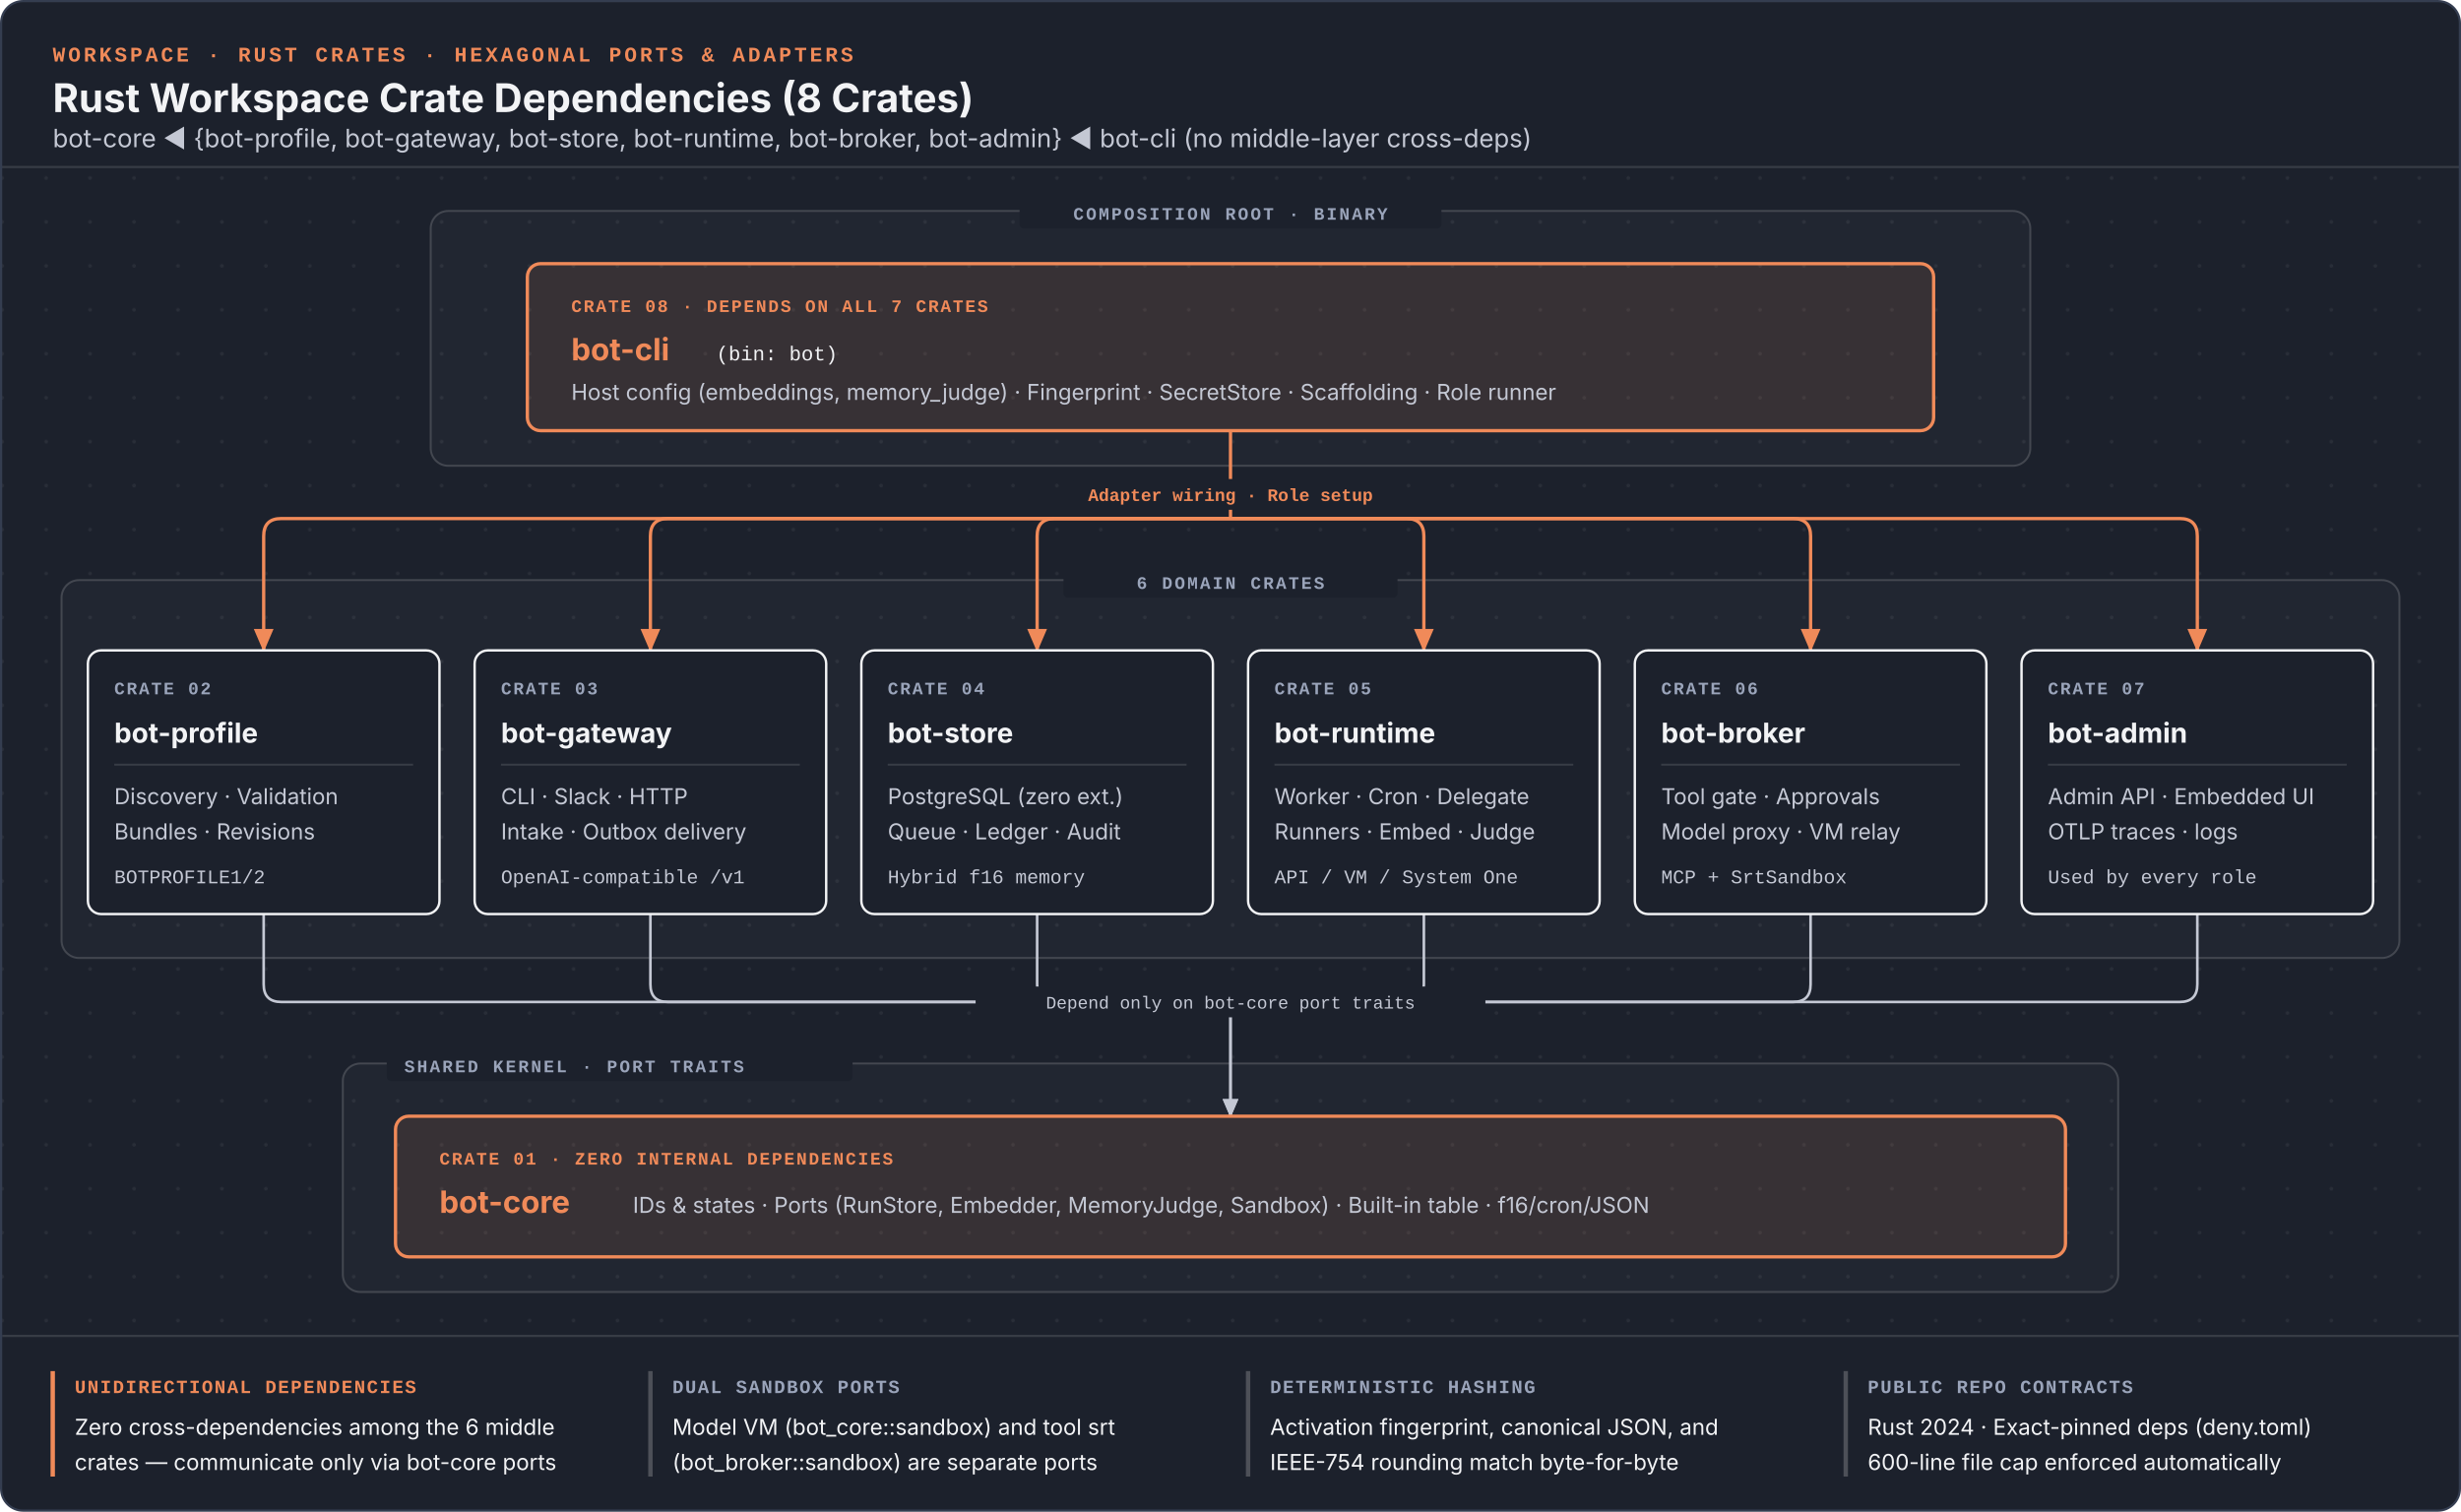
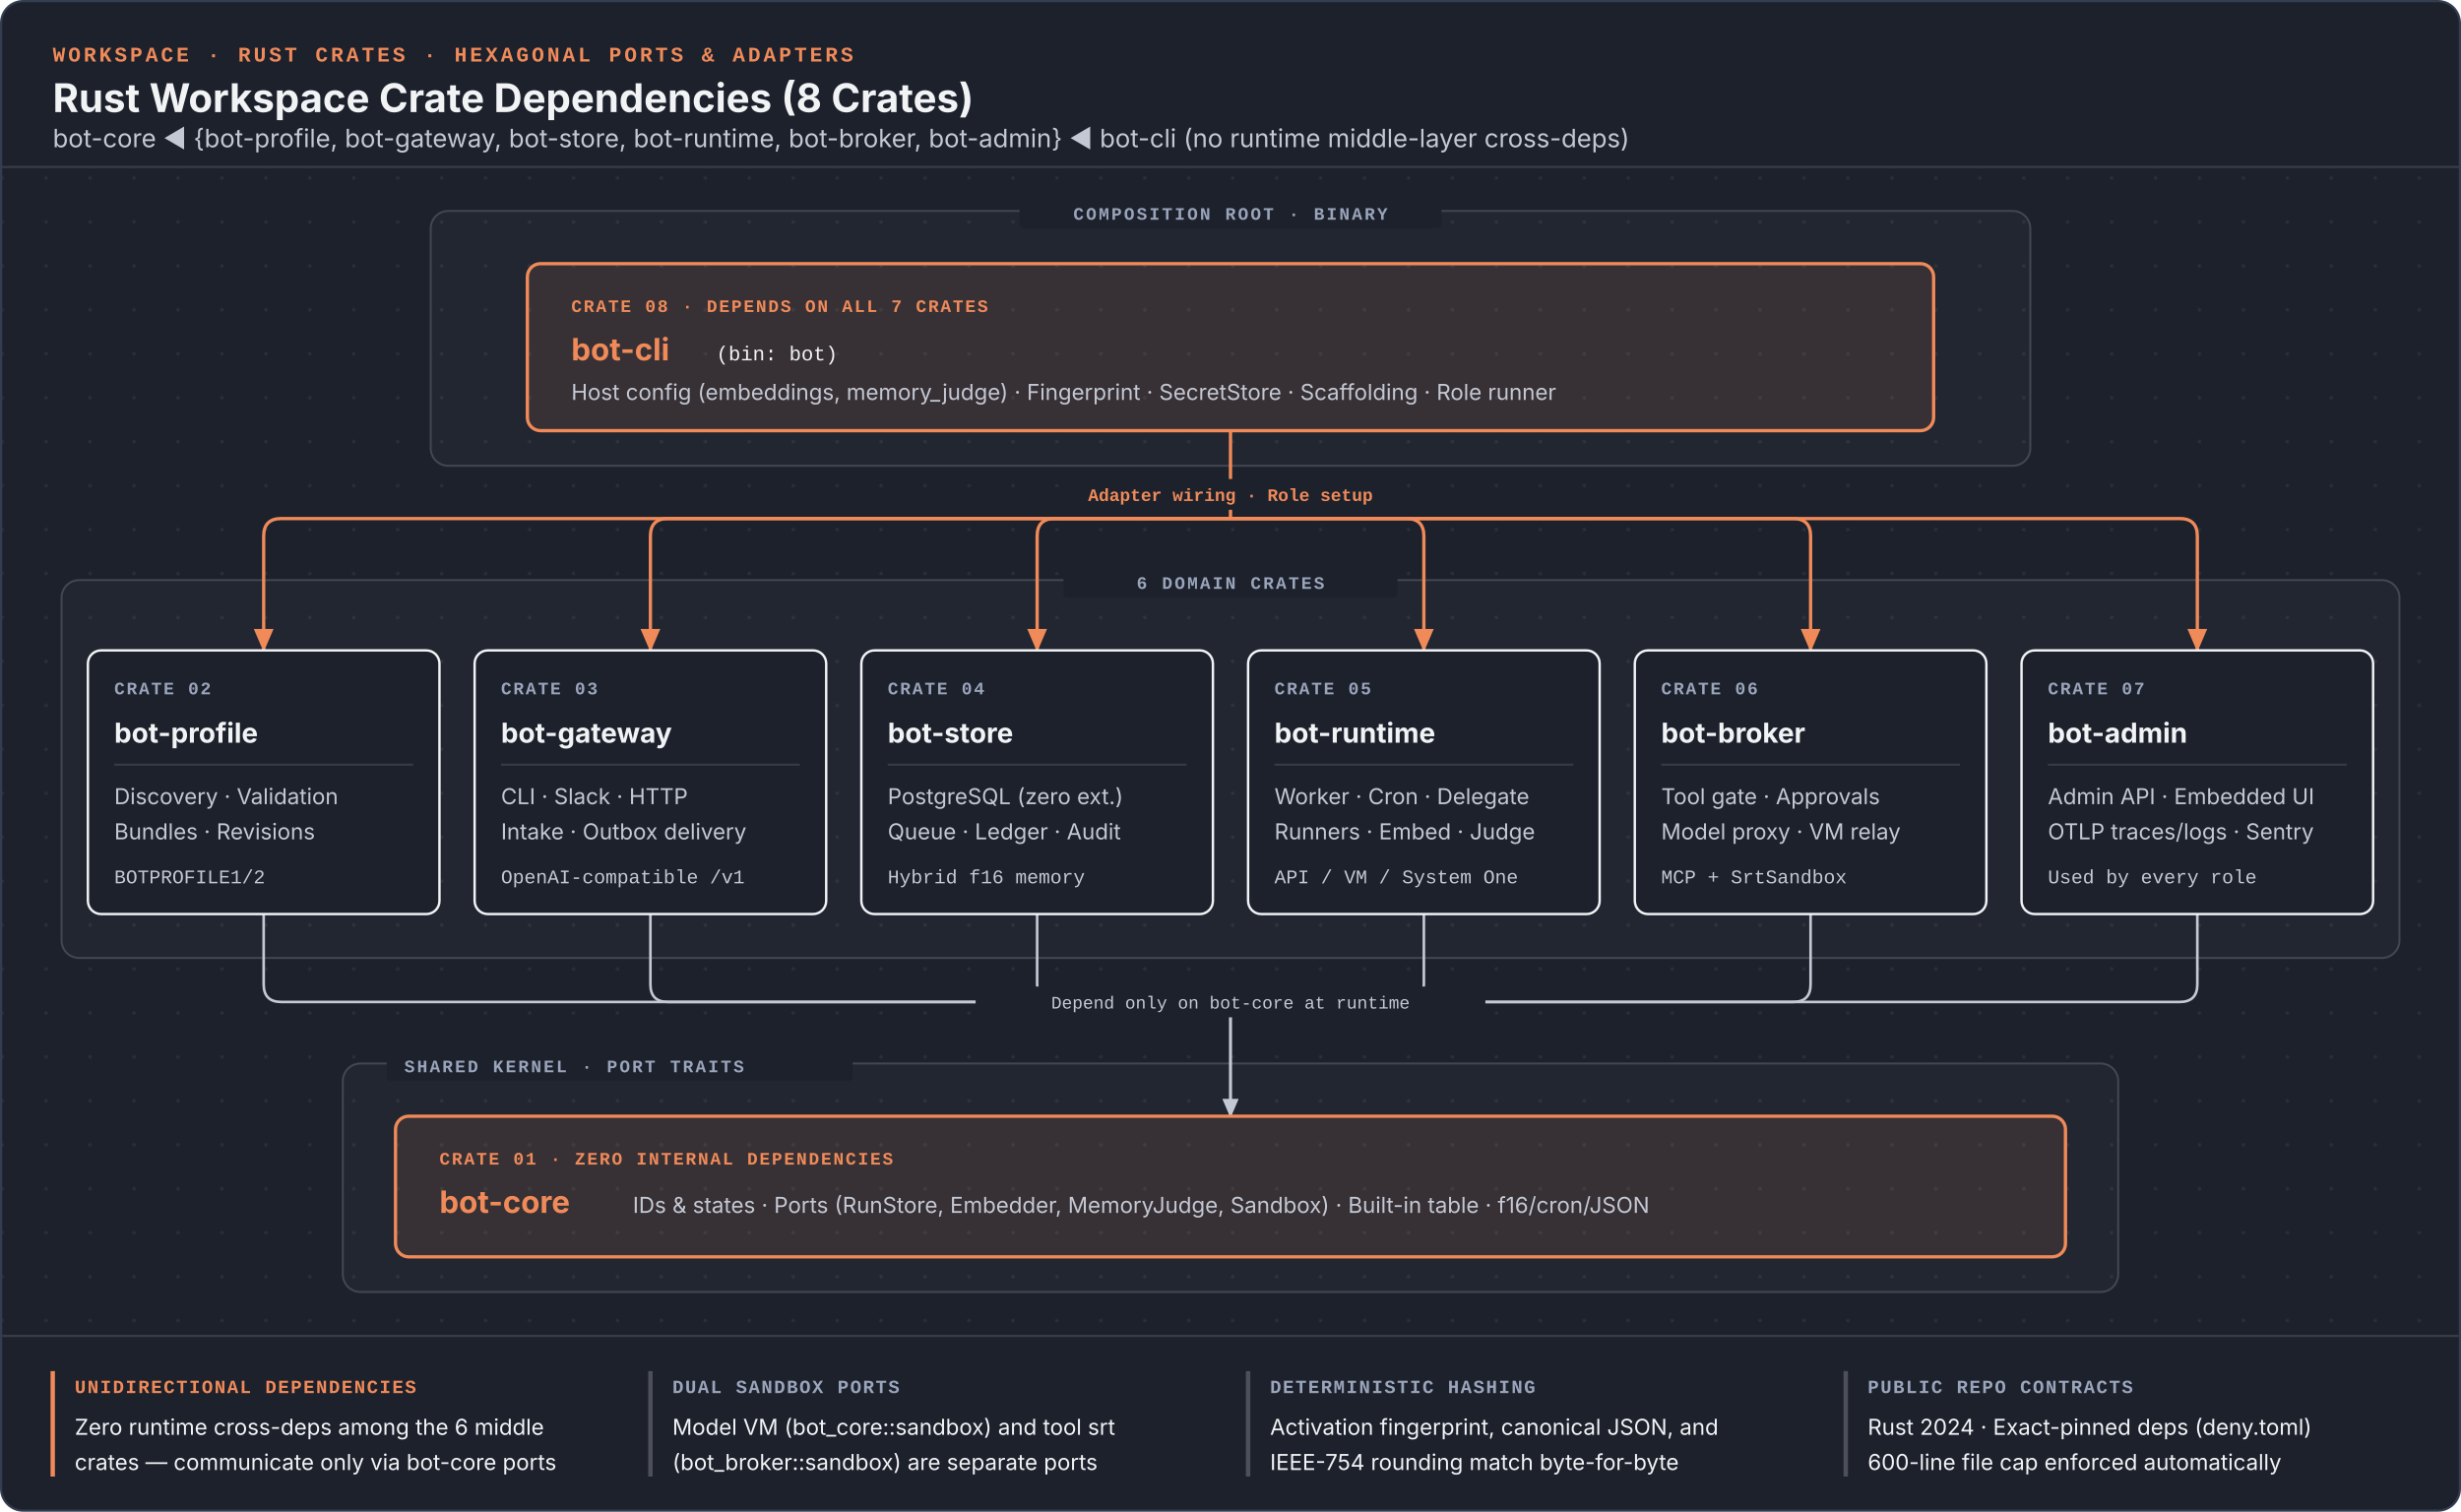
<svg xmlns="http://www.w3.org/2000/svg" viewBox="0 0 1120 688" width="1120" height="688" role="img" aria-labelledby="t-cr-d d-cr-d">
  <style>
    .bg { fill: #1c212c; }
    .frame { fill: #1c212c; stroke: #343d50; stroke-width: 1; }
    .hdr-bg { fill: #1c212c; }
    .ftr-bg { fill: #1c212c; }
    .hdr-rule { stroke: rgba(245,245,245,0.13); stroke-width: 1; }
    .dot { fill: rgba(245,245,245,0.10); }
    .zone { fill: rgba(245,245,245,0.025); stroke: rgba(245,245,245,0.17); stroke-width: 0.9; }
    .zone-dash { fill: rgba(245,245,245,0.025); stroke: #c4c8d4; stroke-width: 0.9; stroke-dasharray: 5,3; }
    .node { fill: #1c212c; stroke: #f2f3f5; stroke-width: 1.1; }
    .node-soft { fill: #1c212c; stroke: #c4c8d4; stroke-width: 1; }
    .node-dash { fill: #1c212c; stroke: #f2f3f5; stroke-width: 1.1; stroke-dasharray: 5,3; }
    .node-focal { fill: rgba(240,138,89,0.11); stroke: #f08a59; stroke-width: 1.5; }
    .node-link { fill: rgba(124,166,232,0.10); stroke: #7ca6e8; stroke-width: 1.1; }
    .div { stroke: rgba(245,245,245,0.13); stroke-width: 0.9; }
    .div-acc { stroke: rgba(240,138,89,0.32); stroke-width: 0.9; }
    .lbl-bg { fill: #1c212c; }
    .h-eye { font-family: ui-monospace, SFMono-Regular, Menlo, Monaco, Consolas, 'Liberation Mono', monospace; font-size: 9.5px; font-weight: 600; letter-spacing: 0.14em; fill: #f08a59; }
    .h-title { font-family: -apple-system, BlinkMacSystemFont, 'Apple SD Gothic Neo', 'Malgun Gothic', 'Noto Sans KR', 'Segoe UI', sans-serif; font-size: 18px; font-weight: 700; fill: #f2f3f5; }
    .h-sub { font-family: -apple-system, BlinkMacSystemFont, 'Apple SD Gothic Neo', 'Malgun Gothic', 'Noto Sans KR', 'Segoe UI', sans-serif; font-size: 11.5px; fill: #c4c8d4; }
    .eye { font-family: ui-monospace, SFMono-Regular, Menlo, Monaco, Consolas, 'Liberation Mono', monospace; font-size: 8px; font-weight: 600; letter-spacing: 0.10em; fill: #9aa4ba; }
    .eye-acc { font-family: ui-monospace, SFMono-Regular, Menlo, Monaco, Consolas, 'Liberation Mono', monospace; font-size: 8px; font-weight: 600; letter-spacing: 0.10em; fill: #f08a59; }
    .eye-lnk { font-family: ui-monospace, SFMono-Regular, Menlo, Monaco, Consolas, 'Liberation Mono', monospace; font-size: 8px; font-weight: 600; letter-spacing: 0.10em; fill: #7ca6e8; }
    .ttl { font-family: -apple-system, BlinkMacSystemFont, 'Apple SD Gothic Neo', 'Malgun Gothic', 'Noto Sans KR', 'Segoe UI', sans-serif; font-size: 13.5px; font-weight: 700; fill: #f2f3f5; }
    .ttl-sm { font-family: -apple-system, BlinkMacSystemFont, 'Apple SD Gothic Neo', 'Malgun Gothic', 'Noto Sans KR', 'Segoe UI', sans-serif; font-size: 12.5px; font-weight: 700; fill: #f2f3f5; }
    .ttl-acc { font-family: -apple-system, BlinkMacSystemFont, 'Apple SD Gothic Neo', 'Malgun Gothic', 'Noto Sans KR', 'Segoe UI', sans-serif; font-size: 14px; font-weight: 700; fill: #f08a59; }
    .sub { font-family: -apple-system, BlinkMacSystemFont, 'Apple SD Gothic Neo', 'Malgun Gothic', 'Noto Sans KR', 'Segoe UI', sans-serif; font-size: 10px; fill: #c4c8d4; }
    .mono { font-family: ui-monospace, SFMono-Regular, Menlo, Monaco, Consolas, 'Liberation Mono', monospace; font-size: 8.8px; fill: #c4c8d4; }
    .mono-ink { font-family: ui-monospace, SFMono-Regular, Menlo, Monaco, Consolas, 'Liberation Mono', monospace; font-size: 9.2px; font-weight: 500; fill: #f2f3f5; }
    .zlbl { font-family: ui-monospace, SFMono-Regular, Menlo, Monaco, Consolas, 'Liberation Mono', monospace; font-size: 8px; font-weight: 600; letter-spacing: 0.12em; fill: #9aa4ba; }
    .zlbl-acc { font-family: ui-monospace, SFMono-Regular, Menlo, Monaco, Consolas, 'Liberation Mono', monospace; font-size: 8px; font-weight: 600; letter-spacing: 0.12em; fill: #f08a59; }
    .edge { fill: none; stroke: #c4c8d4; stroke-width: 1.2; }
    .edge-dash { fill: none; stroke: #c4c8d4; stroke-width: 1; stroke-dasharray: 4,3; }
    .edge-acc { fill: none; stroke: #f08a59; stroke-width: 1.5; }
    .edge-lnk { fill: none; stroke: #7ca6e8; stroke-width: 1.3; }
    .elbl { font-family: ui-monospace, SFMono-Regular, Menlo, Monaco, Consolas, 'Liberation Mono', monospace; font-size: 8px; font-weight: 500; fill: #c4c8d4; }
    .elbl-acc { font-family: ui-monospace, SFMono-Regular, Menlo, Monaco, Consolas, 'Liberation Mono', monospace; font-size: 8px; font-weight: 600; fill: #f08a59; }
    .elbl-lnk { font-family: ui-monospace, SFMono-Regular, Menlo, Monaco, Consolas, 'Liberation Mono', monospace; font-size: 8px; font-weight: 600; fill: #7ca6e8; }
    .ar-m { fill: #c4c8d4; }
    .ar-a { fill: #f08a59; }
    .ar-l { fill: #7ca6e8; }
    .bar { stroke: rgba(191,192,192,0.30); stroke-width: 2; }
    .bar-acc { stroke: #f08a59; stroke-width: 2; }
    .fk { font-family: ui-monospace, SFMono-Regular, Menlo, Monaco, Consolas, 'Liberation Mono', monospace; font-size: 8.5px; font-weight: 600; letter-spacing: 0.08em; fill: #9aa4ba; }
    .fk-acc { font-family: ui-monospace, SFMono-Regular, Menlo, Monaco, Consolas, 'Liberation Mono', monospace; font-size: 8.5px; font-weight: 600; letter-spacing: 0.08em; fill: #f08a59; }
    .fv { font-family: -apple-system, BlinkMacSystemFont, 'Apple SD Gothic Neo', 'Malgun Gothic', 'Noto Sans KR', 'Segoe UI', sans-serif; font-size: 10px; fill: #f2f3f5; }
  </style>
  <defs>
    <clipPath id="clip-cr-d">
      <rect x="0.5" y="0.5" width="1119" height="687" rx="10" />
    </clipPath>
    <pattern id="dots-cr-d" width="20" height="20" patternUnits="userSpaceOnUse">
      <circle cx="1" cy="1" r="0.85" class="dot" />
    </pattern>
    <marker id="ar-m-cr-d" markerWidth="7" markerHeight="6" refX="6.5" refY="3" orient="auto">
      <polygon points="0 0, 7 3, 0 6" class="ar-m" />
    </marker>
    <marker id="ar-mr-cr-d" markerWidth="7" markerHeight="6" refX="0.5" refY="3" orient="auto">
      <polygon points="7 0, 0 3, 7 6" class="ar-m" />
    </marker>
    <marker id="ar-a-cr-d" markerWidth="7" markerHeight="6" refX="6.5" refY="3" orient="auto">
      <polygon points="0 0, 7 3, 0 6" class="ar-a" />
    </marker>
    <marker id="ar-ar-cr-d" markerWidth="7" markerHeight="6" refX="0.5" refY="3" orient="auto">
      <polygon points="7 0, 0 3, 7 6" class="ar-a" />
    </marker>
    <marker id="ar-l-cr-d" markerWidth="7" markerHeight="6" refX="6.5" refY="3" orient="auto">
      <polygon points="0 0, 7 3, 0 6" class="ar-l" />
    </marker>
    <marker id="ar-lr-cr-d" markerWidth="7" markerHeight="6" refX="0.5" refY="3" orient="auto">
      <polygon points="7 0, 0 3, 7 6" class="ar-l" />
    </marker>
  </defs>
  <g clip-path="url(#clip-cr-d)">
    <rect width="1120" height="688" class="bg" />
    <rect x="0" y="76" width="1120" height="532" fill="url(#dots-cr-d)" opacity="0.6" />
    <text x="24" y="28" class="h-eye">WORKSPACE · RUST CRATES · HEXAGONAL PORTS &amp; ADAPTERS</text>
    <text x="24" y="51" class="h-title">Rust Workspace Crate Dependencies (8 Crates)</text>
-     <text x="24" y="67" class="h-sub">bot-core ◄ {bot-profile, bot-gateway, bot-store, bot-runtime, bot-broker, bot-admin} ◄ bot-cli (no middle-layer cross-deps)</text>
+     <text x="24" y="67" class="h-sub">bot-core ◄ {bot-profile, bot-gateway, bot-store, bot-runtime, bot-broker, bot-admin} ◄ bot-cli (no runtime middle-layer cross-deps)</text>
    <line x1="0" y1="76" x2="1120" y2="76" class="hdr-rule" />
    <g transform="translate(0,68)">
      <rect x="196" y="28" width="728" height="116" rx="8" class="zone" />
      <rect x="464" y="22" width="192" height="14" rx="2" class="lbl-bg" />
      <text x="560" y="32" text-anchor="middle" class="zlbl">COMPOSITION ROOT · BINARY</text>
      <rect x="28" y="196" width="1064" height="172" rx="8" class="zone" />
      <rect x="484" y="190" width="152" height="14" rx="2" class="lbl-bg" />
      <text x="560" y="200" text-anchor="middle" class="zlbl">6 DOMAIN CRATES</text>
      <rect x="156" y="416" width="808" height="104" rx="8" class="zone" />
      <rect x="176" y="410" width="212" height="14" rx="2" class="lbl-bg" />
      <text x="184" y="420" class="zlbl">SHARED KERNEL · PORT TRAITS</text>
      <line x1="560" y1="128" x2="560" y2="168" class="edge-acc" />
      <path d="M 560,168 H 128 Q 120,168 120,176 V 228" class="edge-acc" marker-end="url(#ar-a-cr-d)" />
      <path d="M 560,168 H 304 Q 296,168 296,176 V 228" class="edge-acc" marker-end="url(#ar-a-cr-d)" />
      <path d="M 560,168 H 480 Q 472,168 472,176 V 228" class="edge-acc" marker-end="url(#ar-a-cr-d)" />
      <path d="M 560,168 H 640 Q 648,168 648,176 V 228" class="edge-acc" marker-end="url(#ar-a-cr-d)" />
      <path d="M 560,168 H 816 Q 824,168 824,176 V 228" class="edge-acc" marker-end="url(#ar-a-cr-d)" />
      <path d="M 560,168 H 992 Q 1000,168 1000,176 V 228" class="edge-acc" marker-end="url(#ar-a-cr-d)" />
      <path d="M 120,348 V 380 Q 120,388 128,388 H 552 Q 560,388 560,396 V 440" class="edge" marker-end="url(#ar-m-cr-d)" />
      <path d="M 296,348 V 380 Q 296,388 304,388 H 552" class="edge" />
      <path d="M 472,348 V 380 Q 472,388 480,388 H 552" class="edge" />
      <path d="M 648,348 V 380 Q 648,388 640,388 H 568" class="edge" />
      <path d="M 824,348 V 380 Q 824,388 816,388 H 568" class="edge" />
      <path d="M 1000,348 V 380 Q 1000,388 992,388 H 568 Q 560,388 560,396 V 440" class="edge" marker-end="url(#ar-m-cr-d)" />
      <rect x="488" y="150" width="144" height="14" rx="2" class="lbl-bg" />
      <text x="560" y="160" text-anchor="middle" class="elbl-acc">Adapter wiring · Role setup</text>
      <rect x="444" y="381" width="232" height="14" rx="2" class="lbl-bg" />
-       <text x="560" y="391" text-anchor="middle" class="elbl">Depend only on bot-core port traits</text>
+       <text x="560" y="391" text-anchor="middle" class="elbl">Depend only on bot-core at runtime</text>
      <g id="cr-cli">
        <rect x="240" y="52" width="640" height="76" rx="6" class="node-focal" />
        <text x="260" y="74" class="eye-acc">CRATE 08 · DEPENDS ON ALL 7 CRATES</text>
        <text x="260" y="96" class="ttl-acc">bot-cli</text>
        <text x="326" y="96" class="mono-ink">(bin: bot)</text>
        <text x="260" y="114" class="sub">Host config (embeddings, memory_judge) · Fingerprint · SecretStore · Scaffolding · Role runner</text>
      </g>
      <g id="cr-profile">
        <rect x="40" y="228" width="160" height="120" rx="6" class="node" />
        <text x="52" y="248" class="eye">CRATE 02</text>
        <text x="52" y="270" class="ttl-sm">bot-profile</text>
        <line x1="52" y1="280" x2="188" y2="280" class="div" />
        <text x="52" y="298" class="sub">Discovery · Validation</text>
        <text x="52" y="314" class="sub">Bundles · Revisions</text>
        <text x="52" y="334" class="mono">BOTPROFILE1/2</text>
      </g>
      <g id="cr-gateway">
        <rect x="216" y="228" width="160" height="120" rx="6" class="node" />
        <text x="228" y="248" class="eye">CRATE 03</text>
        <text x="228" y="270" class="ttl-sm">bot-gateway</text>
        <line x1="228" y1="280" x2="364" y2="280" class="div" />
        <text x="228" y="298" class="sub">CLI · Slack · HTTP</text>
        <text x="228" y="314" class="sub">Intake · Outbox delivery</text>
        <text x="228" y="334" class="mono">OpenAI-compatible /v1</text>
      </g>
      <g id="cr-store">
        <rect x="392" y="228" width="160" height="120" rx="6" class="node" />
        <text x="404" y="248" class="eye">CRATE 04</text>
        <text x="404" y="270" class="ttl-sm">bot-store</text>
        <line x1="404" y1="280" x2="540" y2="280" class="div" />
        <text x="404" y="298" class="sub">PostgreSQL (zero ext.)</text>
        <text x="404" y="314" class="sub">Queue · Ledger · Audit</text>
        <text x="404" y="334" class="mono">Hybrid f16 memory</text>
      </g>
      <g id="cr-runtime">
        <rect x="568" y="228" width="160" height="120" rx="6" class="node" />
        <text x="580" y="248" class="eye">CRATE 05</text>
        <text x="580" y="270" class="ttl-sm">bot-runtime</text>
        <line x1="580" y1="280" x2="716" y2="280" class="div" />
        <text x="580" y="298" class="sub">Worker · Cron · Delegate</text>
        <text x="580" y="314" class="sub">Runners · Embed · Judge</text>
        <text x="580" y="334" class="mono">API / VM / System One</text>
      </g>
      <g id="cr-broker">
        <rect x="744" y="228" width="160" height="120" rx="6" class="node" />
        <text x="756" y="248" class="eye">CRATE 06</text>
        <text x="756" y="270" class="ttl-sm">bot-broker</text>
        <line x1="756" y1="280" x2="892" y2="280" class="div" />
        <text x="756" y="298" class="sub">Tool gate · Approvals</text>
        <text x="756" y="314" class="sub">Model proxy · VM relay</text>
        <text x="756" y="334" class="mono">MCP + SrtSandbox</text>
      </g>
      <g id="cr-admin">
        <rect x="920" y="228" width="160" height="120" rx="6" class="node" />
        <text x="932" y="248" class="eye">CRATE 07</text>
        <text x="932" y="270" class="ttl-sm">bot-admin</text>
        <line x1="932" y1="280" x2="1068" y2="280" class="div" />
        <text x="932" y="298" class="sub">Admin API · Embedded UI</text>
-         <text x="932" y="314" class="sub">OTLP traces · logs</text>
+         <text x="932" y="314" class="sub">OTLP traces/logs · Sentry</text>
        <text x="932" y="334" class="mono">Used by every role</text>
      </g>
      <g id="cr-core">
        <rect x="180" y="440" width="760" height="64" rx="6" class="node-focal" />
        <text x="200" y="462" class="eye-acc">CRATE 01 · ZERO INTERNAL DEPENDENCIES</text>
        <text x="200" y="484" class="ttl-acc">bot-core</text>
        <text x="288" y="484" class="sub">IDs &amp; states · Ports (RunStore, Embedder, MemoryJudge, Sandbox) · Built-in table · f16/cron/JSON</text>
      </g>
    </g>
    <line x1="1" y1="608" x2="1119" y2="608" class="hdr-rule" />
    <line x1="24" y1="624" x2="24" y2="672" class="bar-acc" />
    <text x="34" y="634" class="fk-acc">UNIDIRECTIONAL DEPENDENCIES</text>
-     <text x="34" y="653" class="fv">Zero cross-dependencies among the 6 middle</text>
+     <text x="34" y="653" class="fv">Zero runtime cross-deps among the 6 middle</text>
    <text x="34" y="669" class="fv">crates — communicate only via bot-core ports</text>
    <line x1="296" y1="624" x2="296" y2="672" class="bar" />
    <text x="306" y="634" class="fk">DUAL SANDBOX PORTS</text>
    <text x="306" y="653" class="fv">Model VM (bot_core::sandbox) and tool srt</text>
    <text x="306" y="669" class="fv">(bot_broker::sandbox) are separate ports</text>
    <line x1="568" y1="624" x2="568" y2="672" class="bar" />
    <text x="578" y="634" class="fk">DETERMINISTIC HASHING</text>
    <text x="578" y="653" class="fv">Activation fingerprint, canonical JSON, and</text>
    <text x="578" y="669" class="fv">IEEE-754 rounding match byte-for-byte</text>
    <line x1="840" y1="624" x2="840" y2="672" class="bar" />
    <text x="850" y="634" class="fk">PUBLIC REPO CONTRACTS</text>
    <text x="850" y="653" class="fv">Rust 2024 · Exact-pinned deps (deny.toml)</text>
    <text x="850" y="669" class="fv">600-line file cap enforced automatically</text>
  </g>
  <rect x="0.5" y="0.5" width="1119" height="687" rx="10" fill="none" stroke="#343d50" stroke-width="1" />
</svg>
